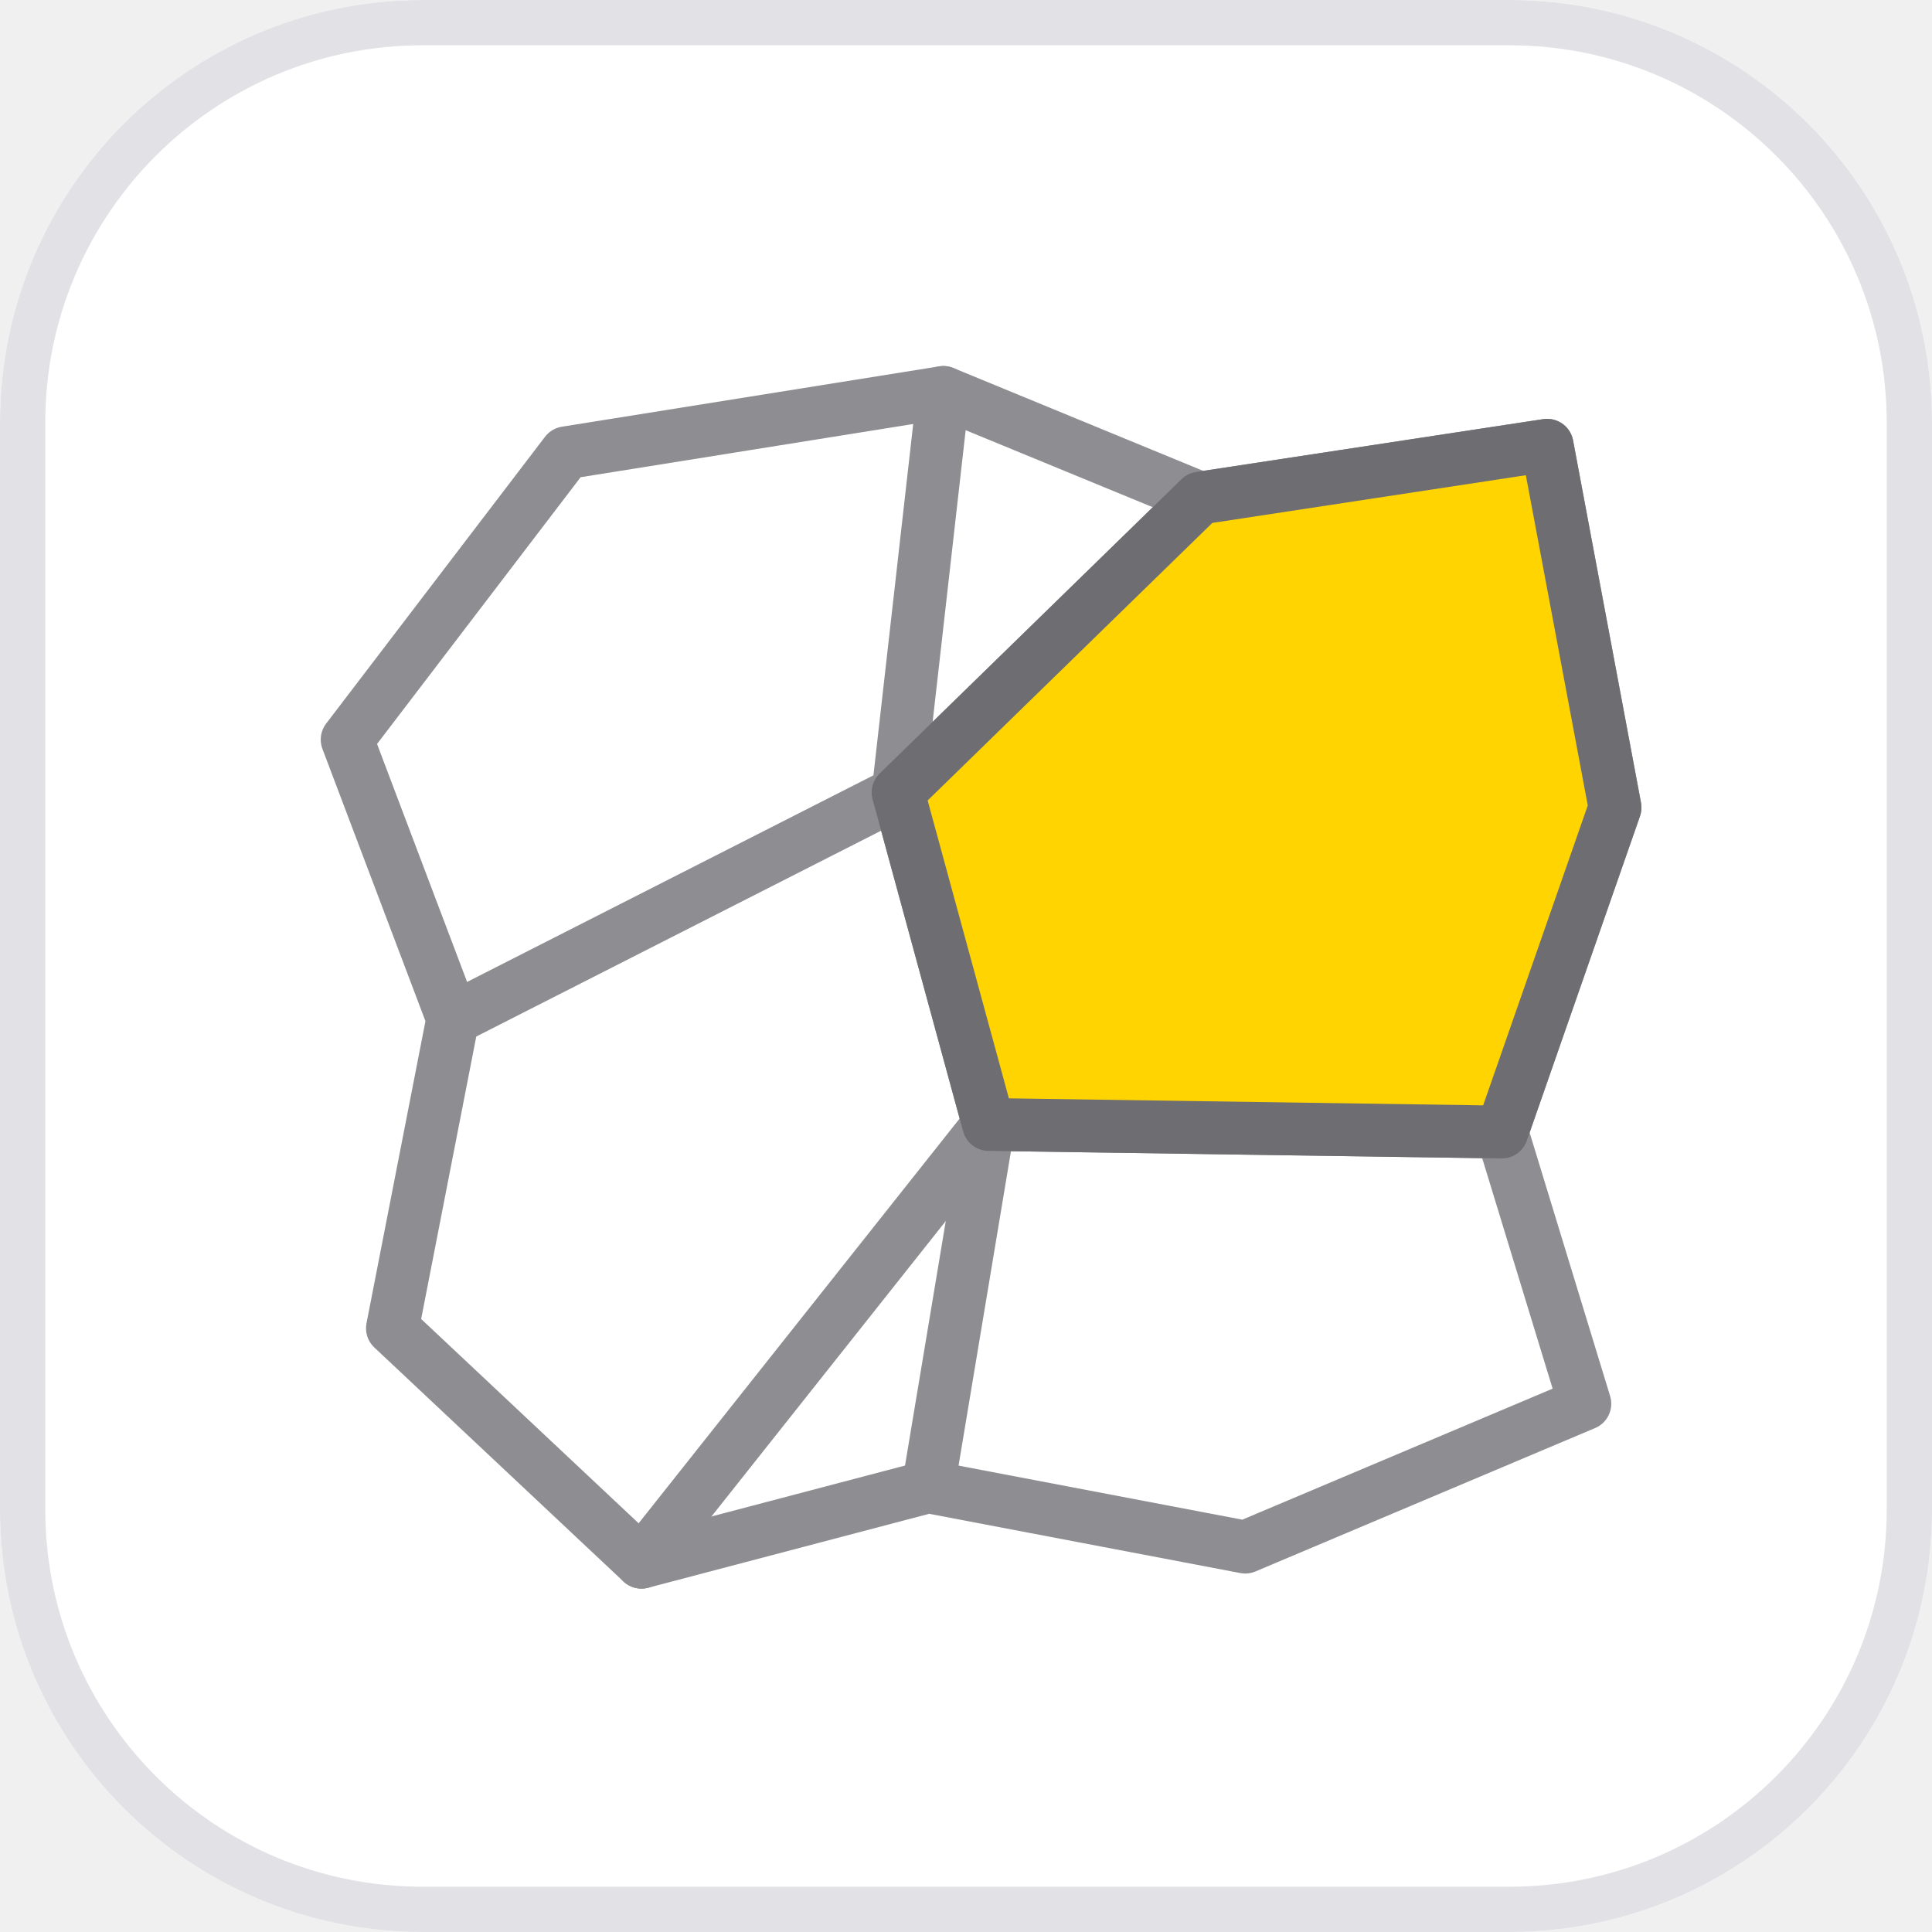
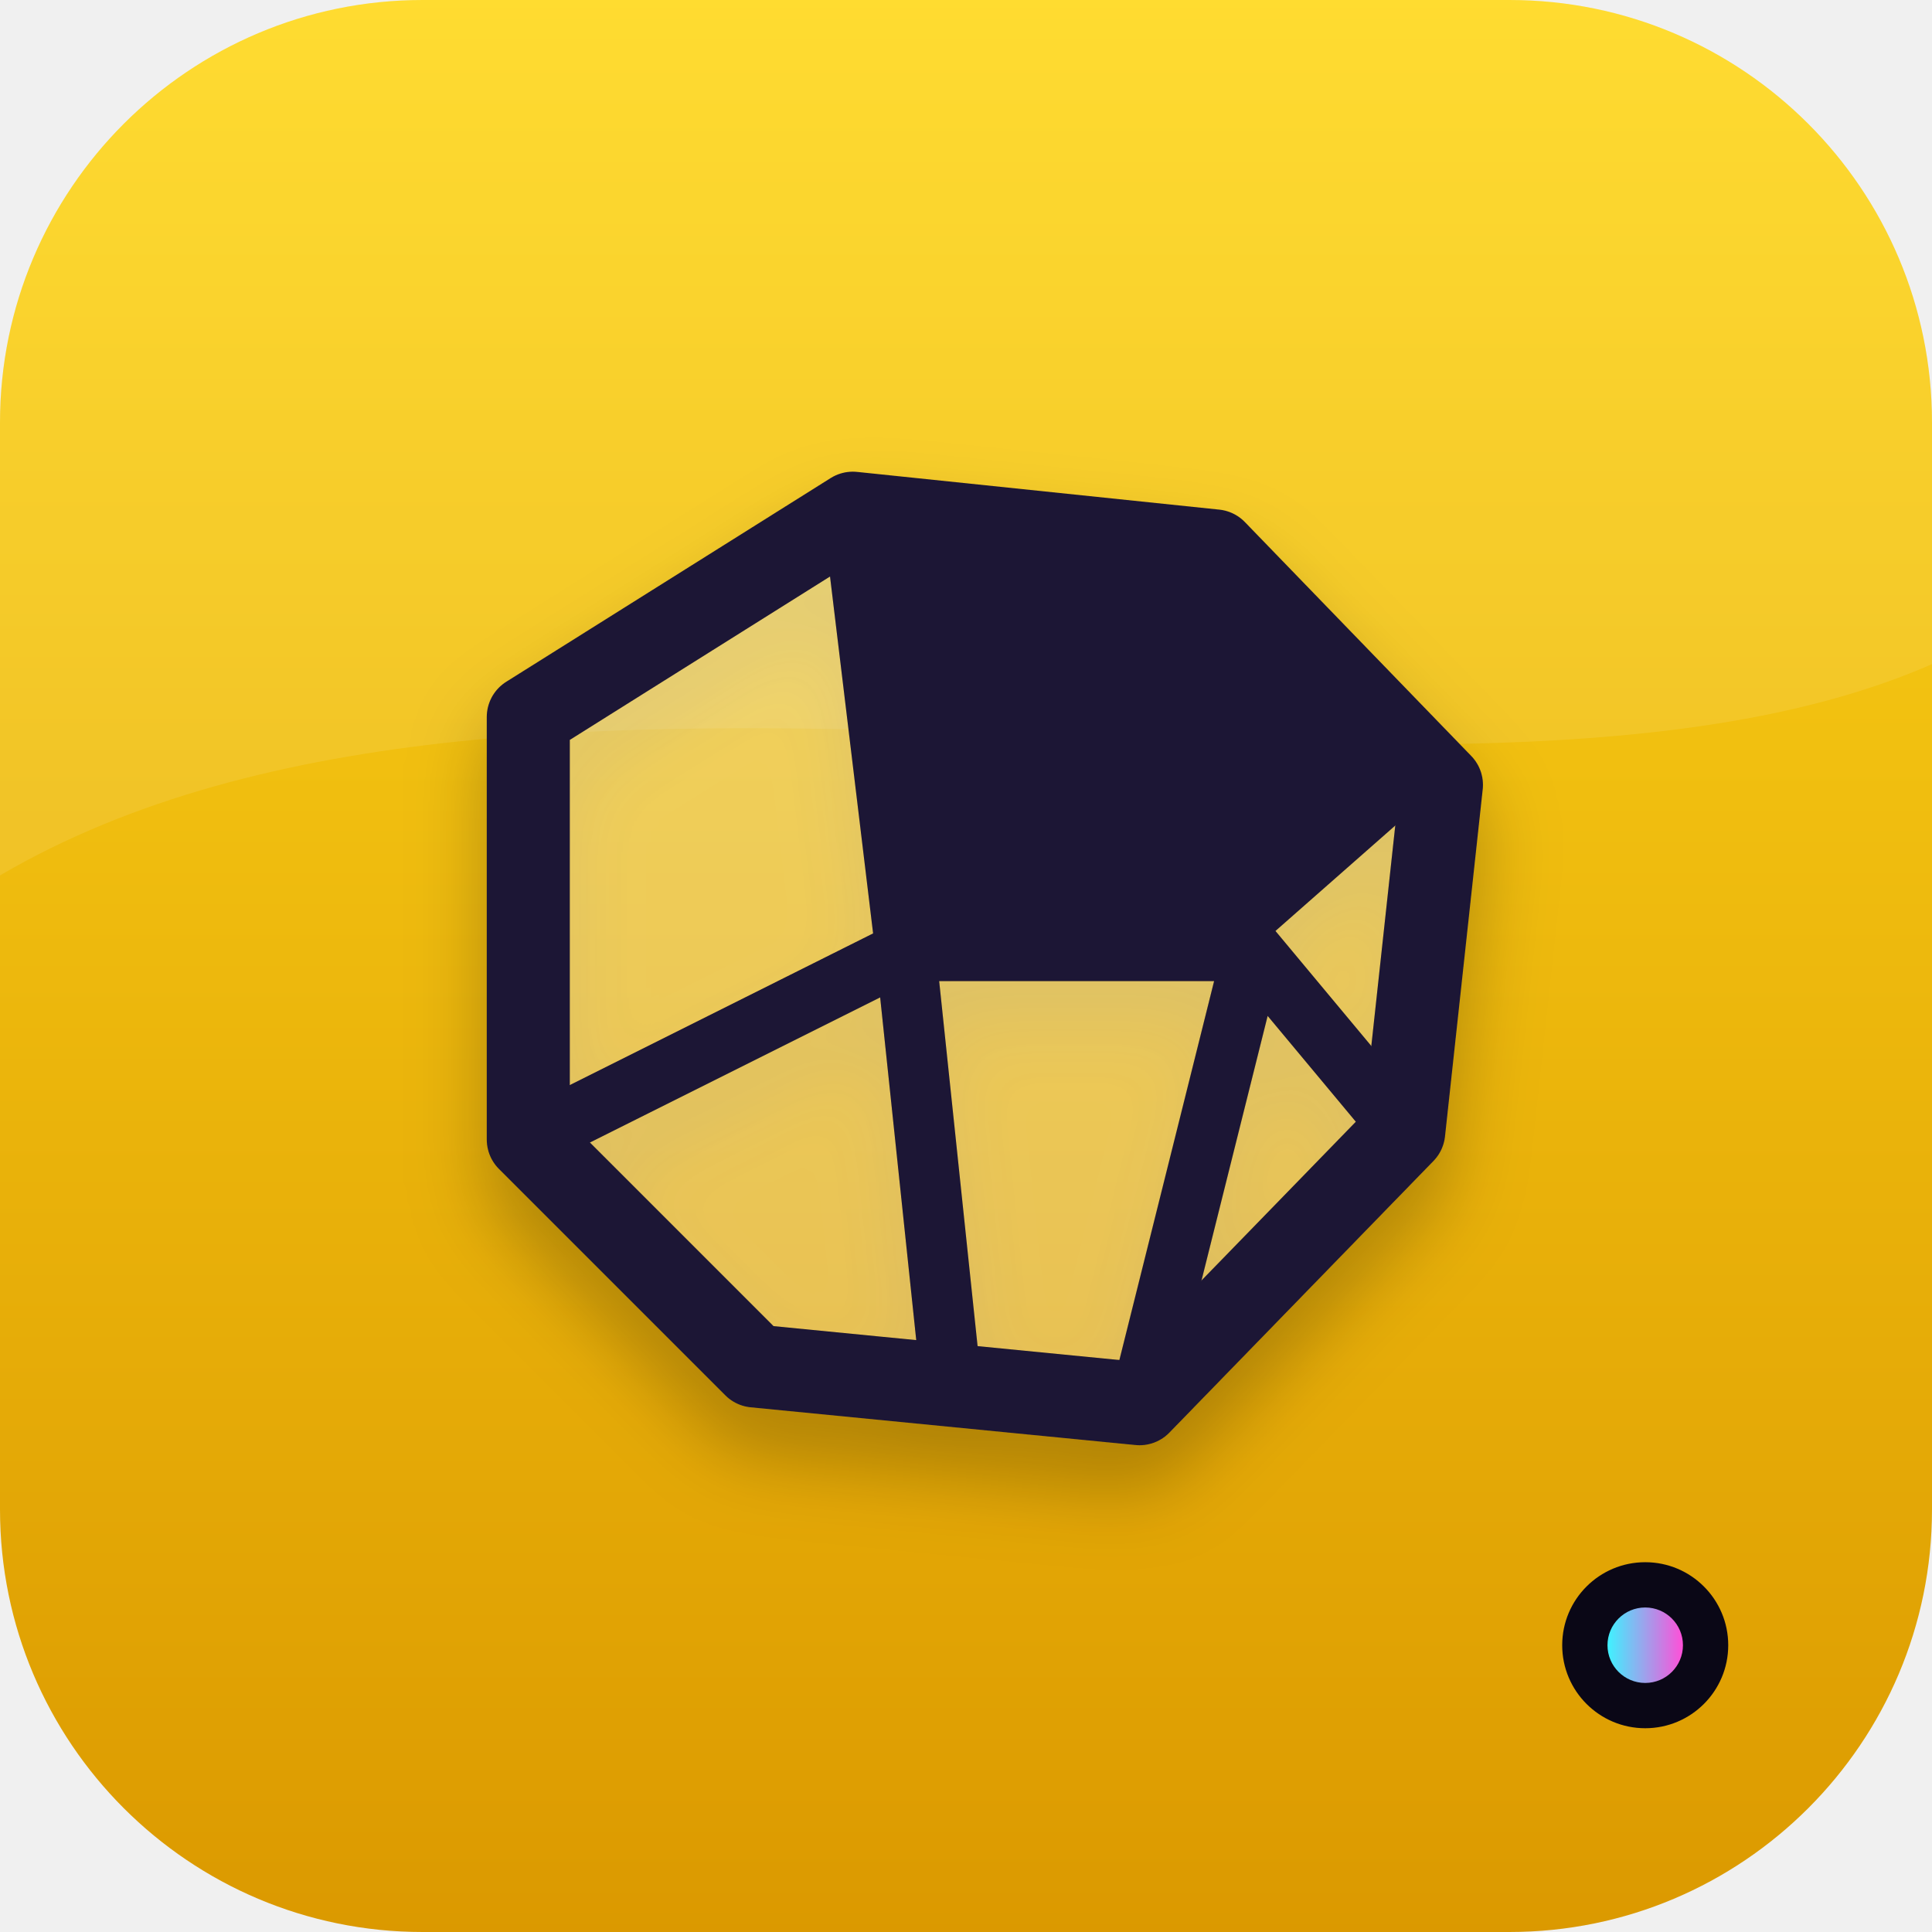
<svg xmlns="http://www.w3.org/2000/svg" viewBox="0 0 512 512">
-   <rect width="512" height="512" rx="112" fill="#ffffff" />
-   <rect x="6" y="6" width="500" height="500" rx="106" fill="none" stroke="#e2e2e6" stroke-width="12" />
-   <g stroke="#8e8e92" stroke-width="14" stroke-linejoin="round" stroke-linecap="round">
-     <path d="M92 196 L150 120 L250 104 L318 132 L410 118 L428 214 L398 300 L420 372 L330 410 L246 394 L170 414 L104 352 L120 270 Z" fill="#ffffff" />
-     <path d="M250 104 L238 210 L120 270" fill="none" />
-     <path d="M238 210 L318 132" fill="none" />
-     <path d="M238 210 L262 298 L170 414" fill="none" />
-     <path d="M262 298 L398 300" fill="none" />
-     <path d="M262 298 L246 394" fill="none" />
+   <defs>
+     <clipPath id="c">
+       <rect width="512" height="512" rx="112" />
+     </clipPath>
+     <linearGradient id="bg" x1="0" y1="0" x2="0" y2="1">
+       <stop offset="0" stop-color="#ffd81a" />
+       <stop offset="1" stop-color="#db9900" />
+     </linearGradient>
+     <linearGradient id="coin" x1="0" x2="1">
+       <stop offset="0" stop-color="#3ef2ff" />
+       <stop offset="1" stop-color="#ff4fd8" />
+     </linearGradient>
+     <filter id="sh" x="-20%" y="-20%" width="140%" height="150%">
+       <feDropShadow dx="0" dy="12" stdDeviation="10" flood-color="#000" flood-opacity=".25" />
+     </filter>
+   </defs>
+   <g clip-path="url(#c)">
+     <rect width="512" height="512" fill="url(#bg)" />
+     <path d="M0 0H512V176C384 232 140 150 0 232Z" fill="#fff" fill-opacity=".10" />
  </g>
-   <path d="M238 210 L318 132 L410 118 L428 214 L398 300 L262 298 Z" fill="#ffd400" stroke="#6e6e72" stroke-width="14" stroke-linejoin="round" />
+   <g filter="url(#sh)" stroke-linecap="round" stroke-linejoin="round">
+     <path d="M226 136L140 190L140 302L200 362L302 372L372 300L382 208L322 146Z" fill="#fff" fill-opacity="0.28" stroke="#1b1535" stroke-width="22" />
+     <path d="M226 136L322 146L382 208L332 252L240 252Z" fill="#1b1535" />
+     <path d="M240 252L140 302M240 252L252 366M332 252L372 300M332 252L302 372M226 136L240 252M240 252H332" fill="none" stroke="#1b1535" stroke-width="16" />
+   </g>
+   <circle cx="436" cy="436" r="22" fill="#0a0716" />
+   <circle cx="436" cy="436" r="10" fill="url(#coin)" />
</svg>
